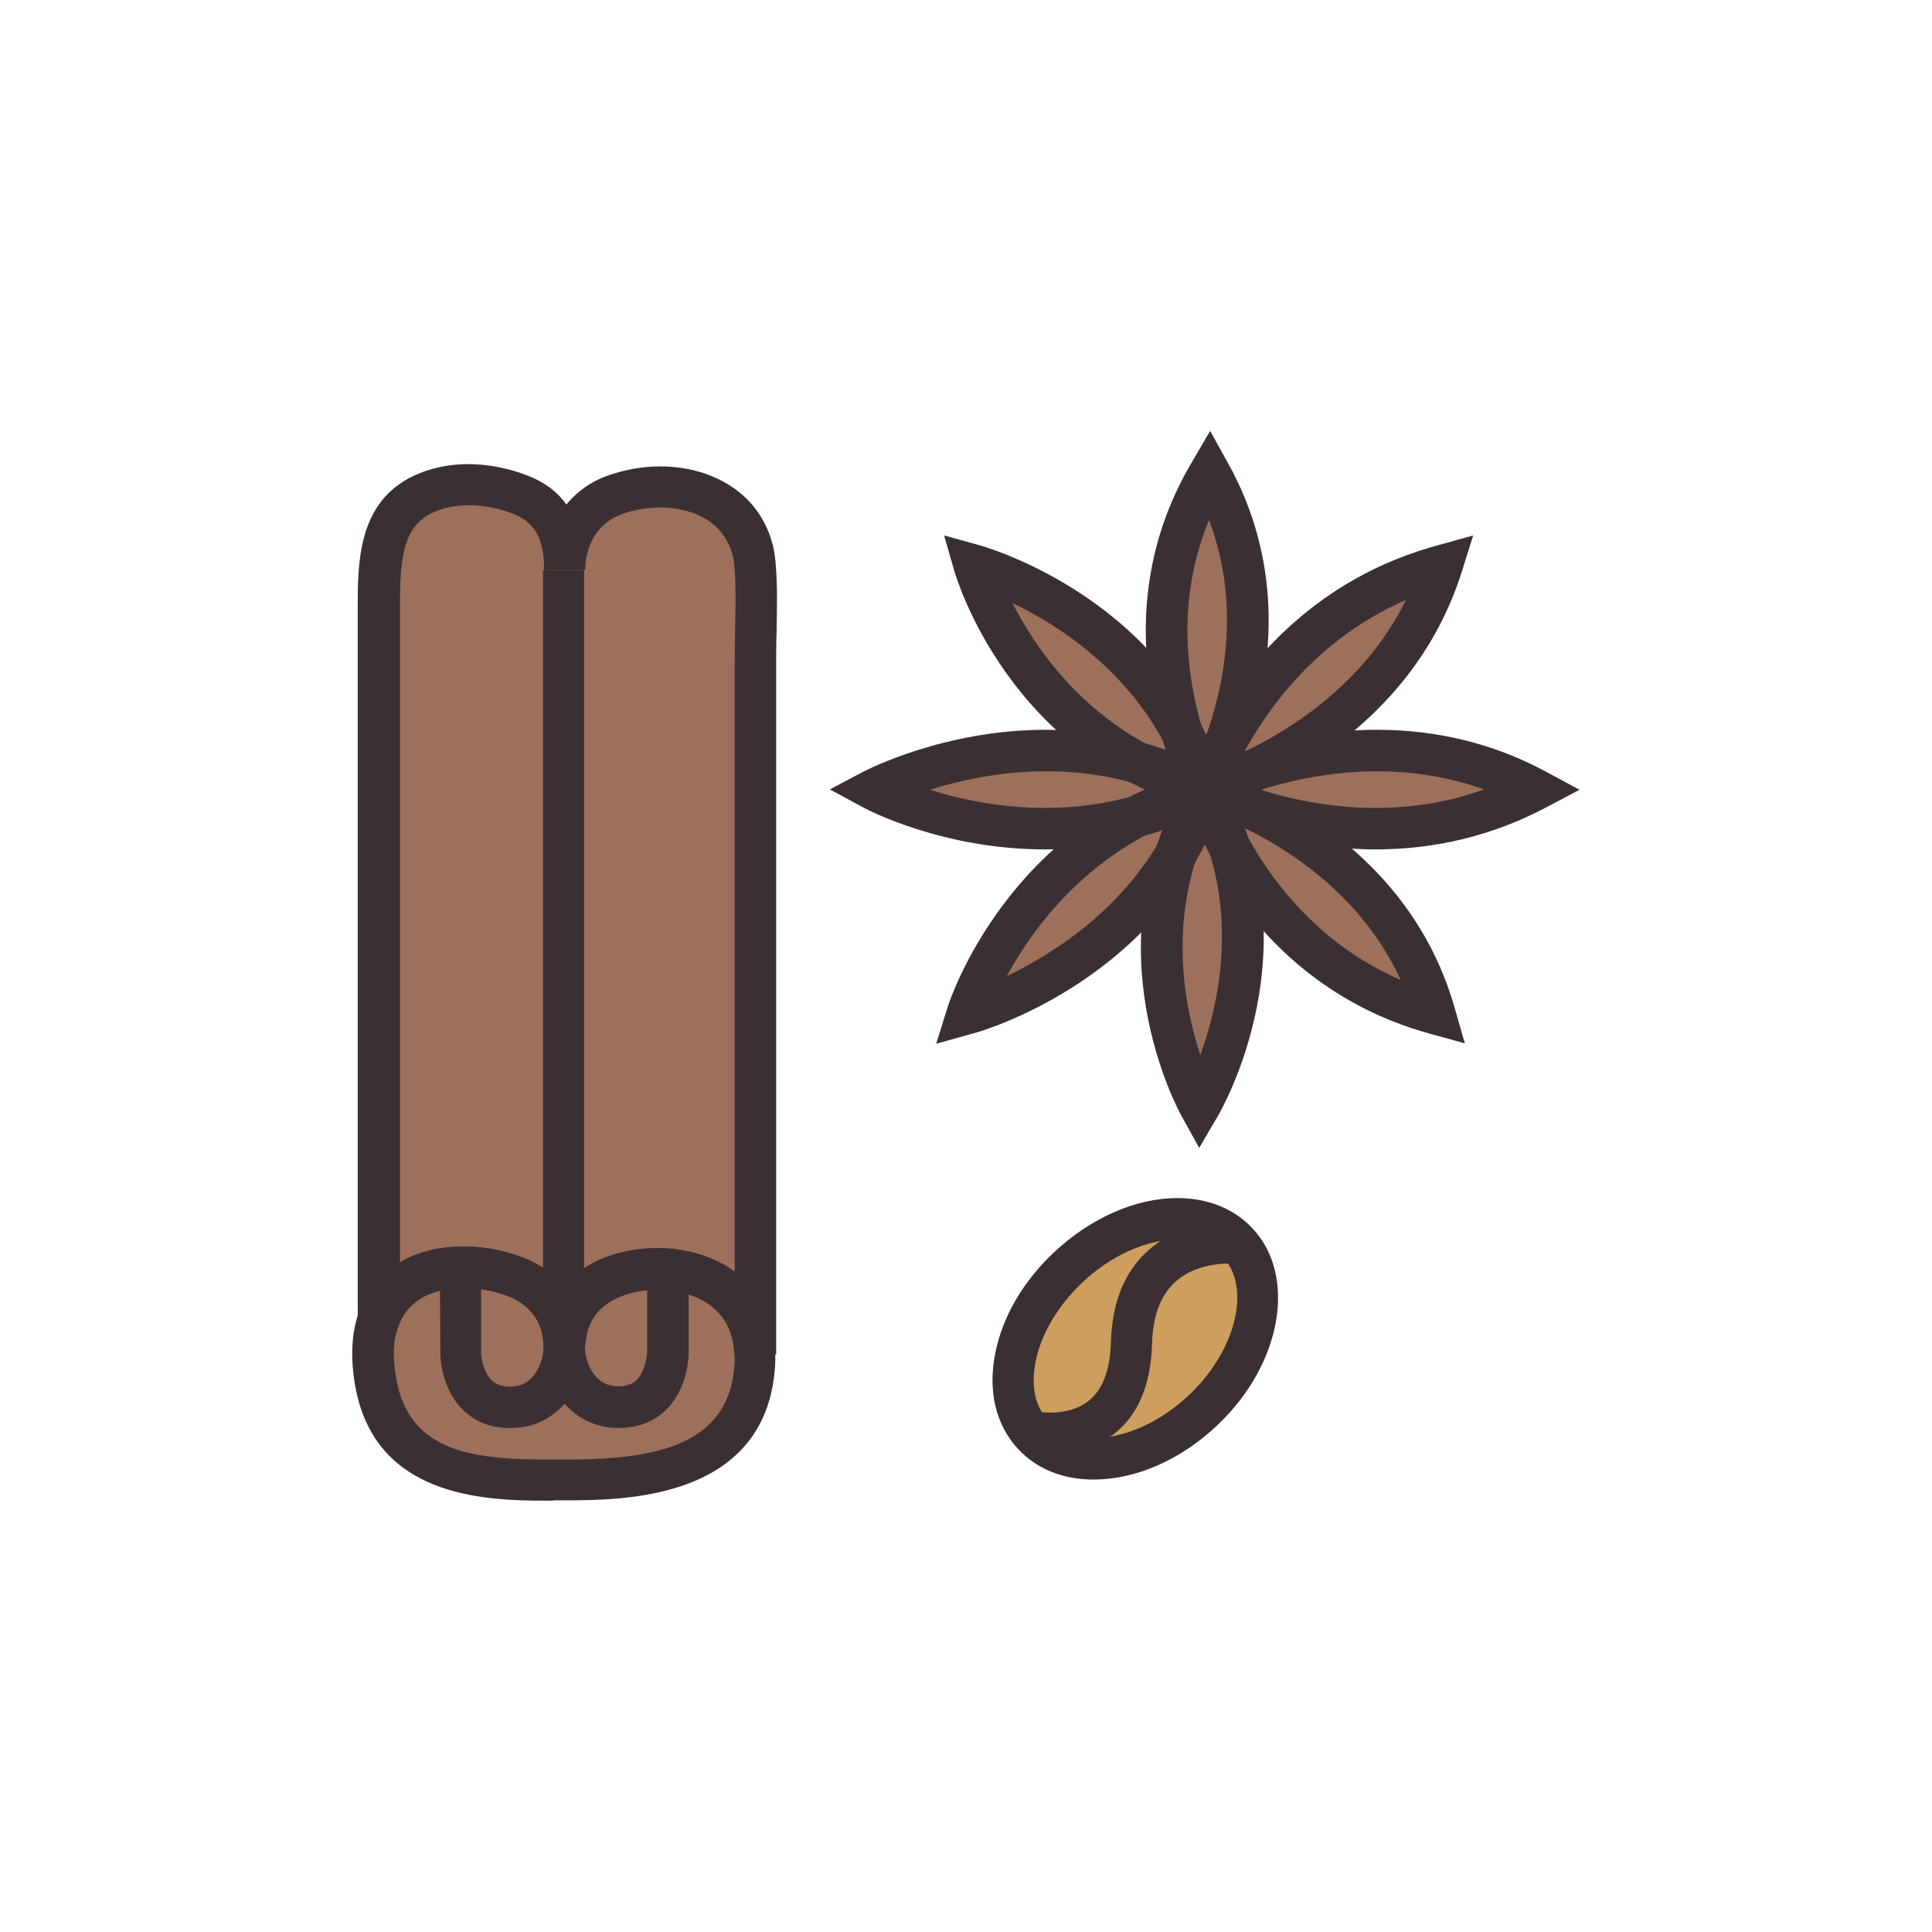
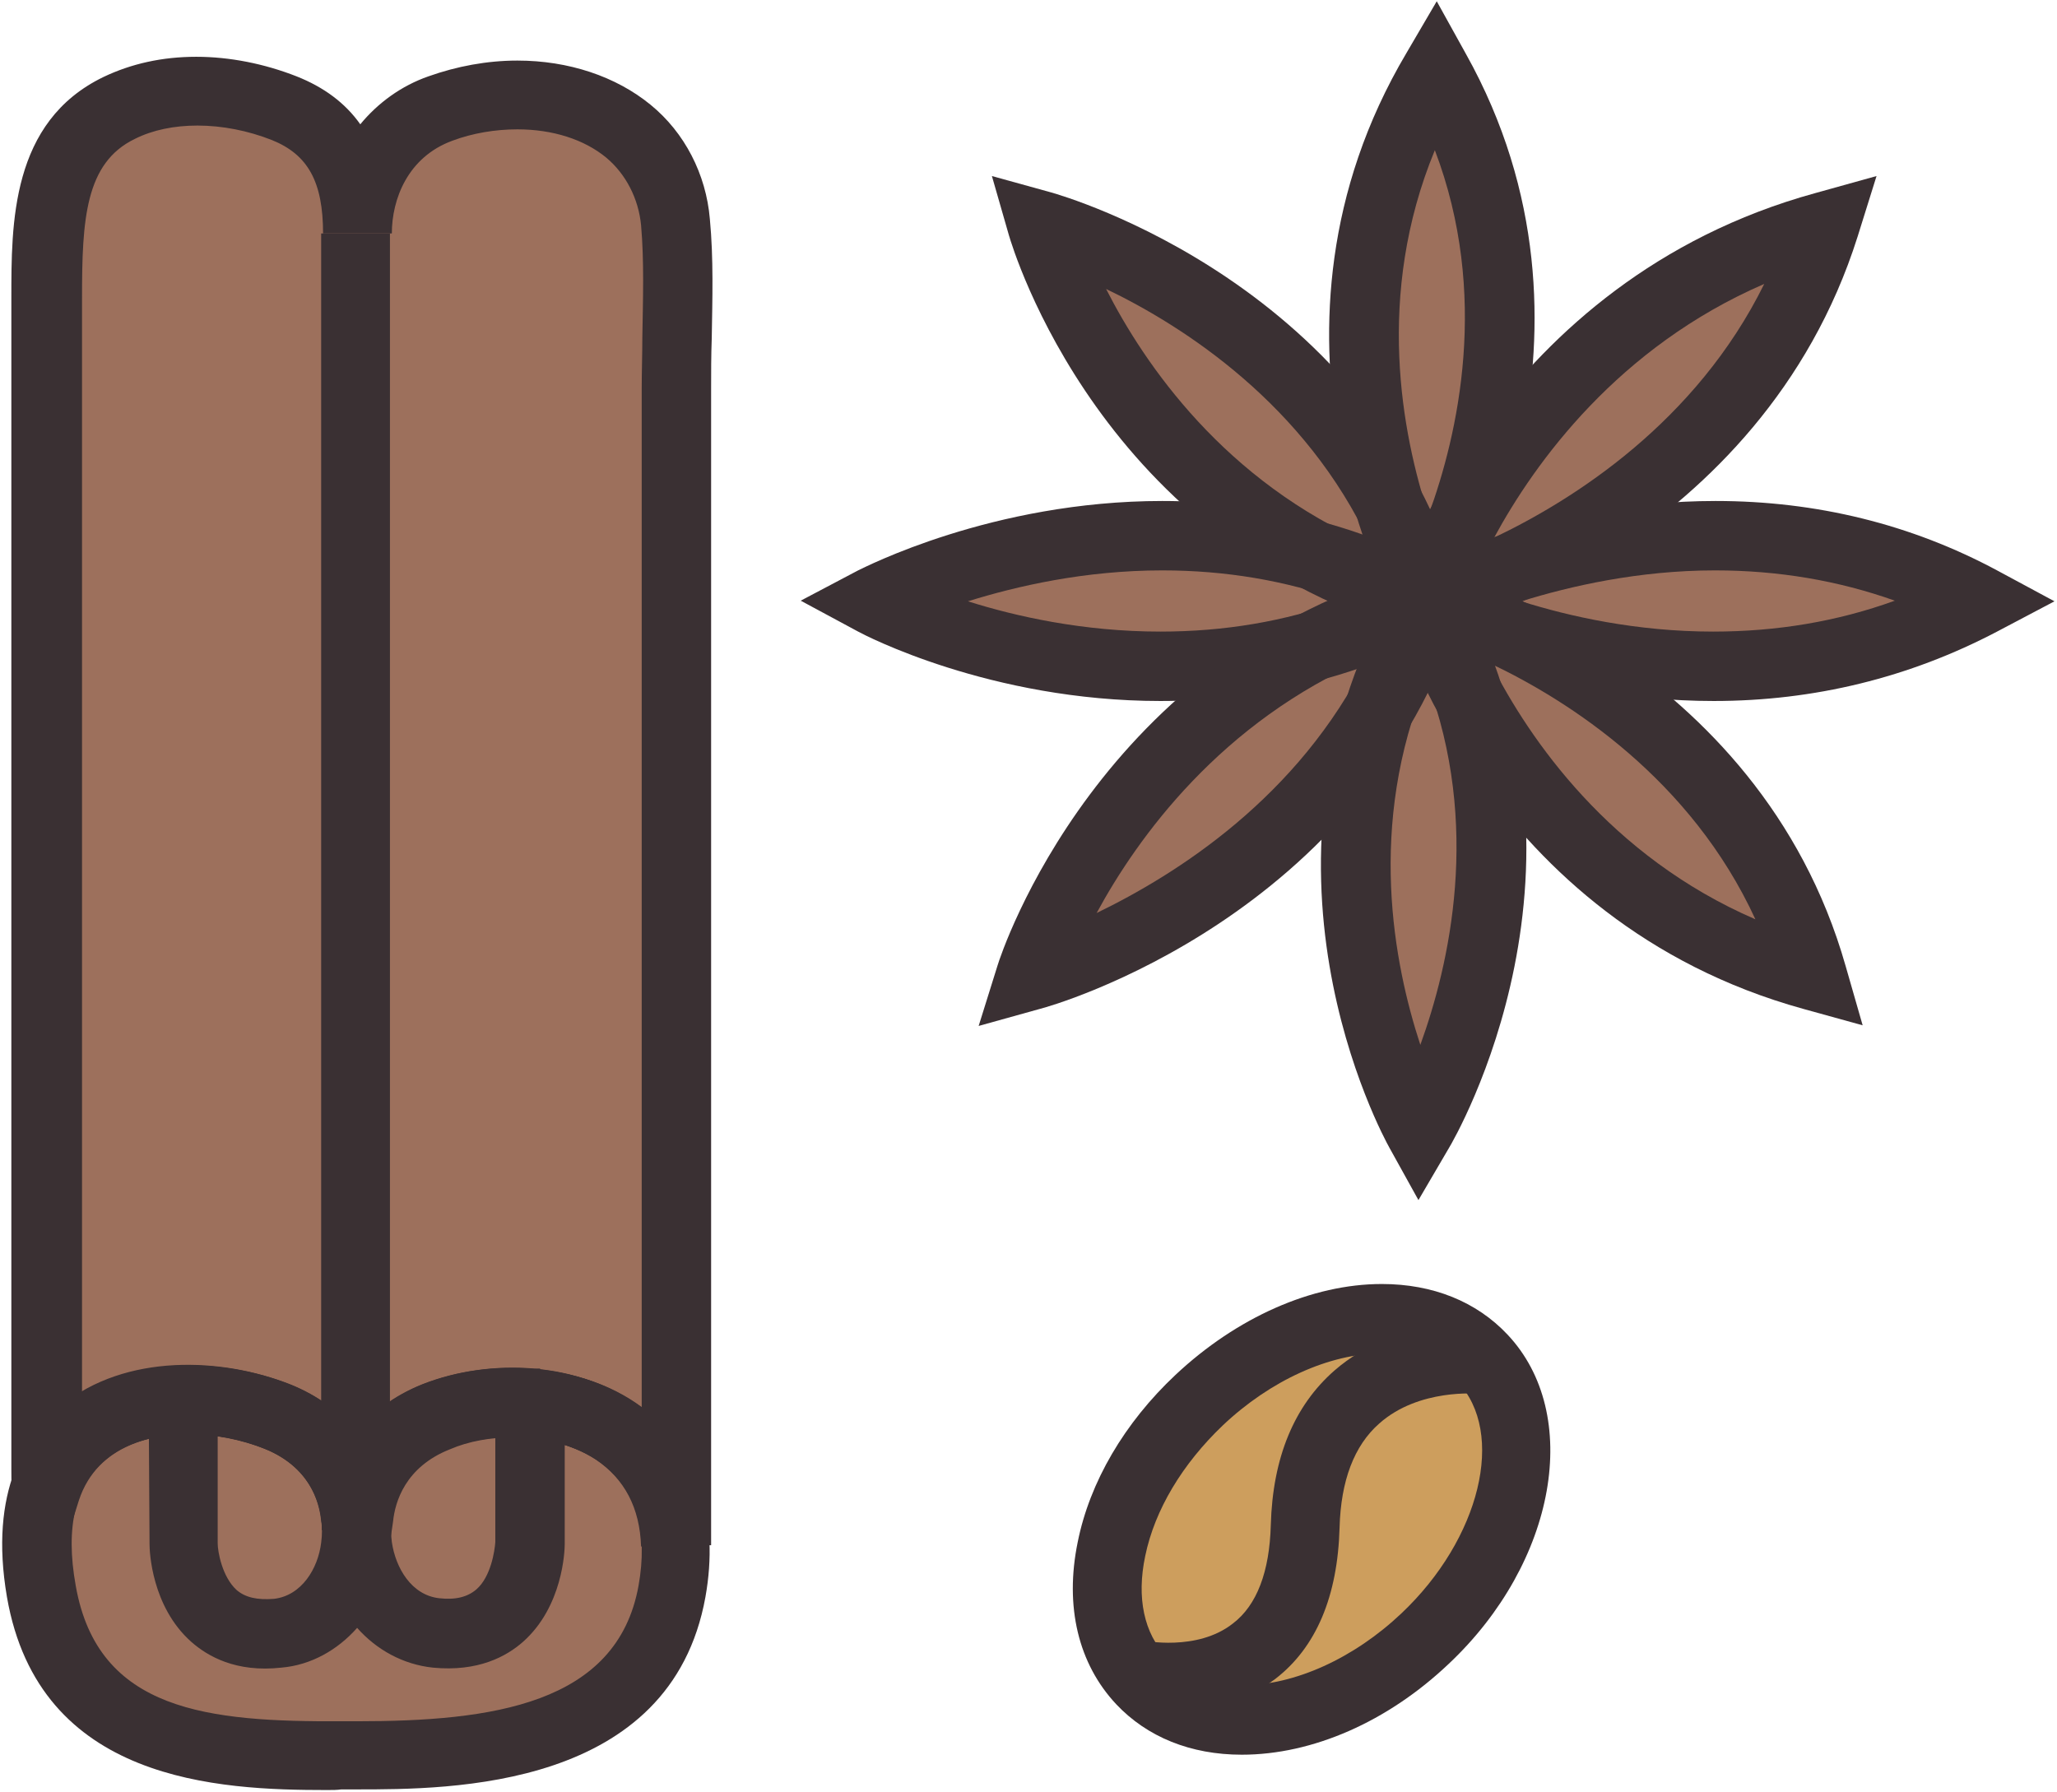
- <svg xmlns="http://www.w3.org/2000/svg" version="1.1" id="Layer_1" x="0px" y="0px" width="512px" height="512px" viewBox="0 0 512 512" enable-background="new 0 0 512 512" xml:space="preserve">
-   <g>
-     <g>
-       <g>
-         <g>
-           <path fill="#9D705C" d="M177,336.4C180.9,336.4,177,336.4,177,336.4v22.2c0,0-0.2,15.7-14.9,14.2c-14.6-1.5-18.7-26.8,0-34.3      c16.4-6.5,42.3,0.6,37.4,27.7c-4.7,26-35.2,26-50,26c-17.1,0-45.2,1.4-50-26c-5.2-30.2,21-34.2,37.4-27.7      c18.7,7.5,14.6,32.8,0,34.3c-14.6,1.5-14.9-14.2-14.9-14.2v-22.8" />
+ <svg xmlns="http://www.w3.org/2000/svg" width="326px" height="284px" viewBox="0 0 326 284" version="1.1">
+   <defs />
+   <g id="Page-1" stroke="none" stroke-width="1" fill="none" fill-rule="evenodd">
+     <g id="cinnamon" fill-rule="nonzero">
+       <g id="Group" transform="translate(0, 9)">
+         <g transform="translate(5, 5)" fill="#9D705C" id="Shape">
+           <path d="M79,208.4 C82.9,208.4 79,208.4 79,208.4 L79,230.6 C79,230.6 78.8,246.3 64.1,244.8 C49.5,243.3 45.4,218 64.1,210.5 C80.5,204 106.4,211.1 101.5,238.2 C96.8,264.2 66.3,264.2 51.5,264.2 C34.4,264.2 6.3,265.6 1.5,238.2 C-3.7,208 22.5,204 38.9,210.5 C57.6,218 53.5,243.3 38.9,244.8 C24.3,246.3 24,230.6 24,230.6 L24,207.8" />
+           <path d="M2.2,222.1 C7.2,206.8 26.1,205.4 39,210.5 C46.9,213.7 50.8,220 51.4,226.4 C51.5,227.1 51.5,227.8 51.5,228.5" />
+           <path d="M51.5,228.5 C51.5,227.8 51.5,227.1 51.6,226.4 C52.3,220 56.1,213.6 64.1,210.5 C79,204.6 101.5,209.9 102.1,230.9" />
+           <path d="M102.1,47.6 L102.1,230.9 C101.5,209.9 79,204.6 64.1,210.5 C56.2,213.7 52.3,220.1 51.6,226.4 C51.5,226.4 51.4,226.4 51.4,226.4 C50.7,220 46.9,213.6 39,210.5 C26.1,205.4 7.3,206.7 2.2,222.1 C2.2,222.1 2.2,222.1 2.2,222.1 C2.1,222.1 2.2,213.6 2.2,213.1 L2.2,51.6 C2.2,45.7 2.2,39.8 2.2,33.9 C2.2,22.6 1.9,8.8 13.7,3.1 C21.7,-0.8 31.8,-0.1 39.9,3.2 C49.5,7 51.5,15.1 51.5,23.1 C51.5,15 55.8,6.5 64.7,3.2 C74.3,-0.3 86.5,0.2 94.5,6.8 C98.8,10.4 101.5,15.6 102,21.2 C102.7,29.9 102.1,38.9 102.1,47.6 Z" />
+           <path d="M51.4,23 L51.4,226.9" />
        </g>
-         <g>
-           <path fill="#9D705C" d="M100.2,350.1c5-15.3,23.9-16.7,36.8-11.6c7.9,3.2,11.8,9.5,12.4,15.9c0.1,0.7,0.1,1.4,0.1,2.1" />
-         </g>
-         <g>
-           <path fill="#9D705C" d="M149.5,356.5c0-0.7,0-1.4,0.1-2.1c0.7-6.4,4.5-12.8,12.5-15.9c14.9-5.9,37.4-0.6,38,20.4" />
-         </g>
-         <g>
-           <path fill="#9D705C" d="M200.1,175.6v183.3c-0.6-21-23.1-26.3-38-20.4c-7.9,3.2-11.8,9.6-12.5,15.9c-0.1,0-0.2,0-0.2,0      c-0.7-6.4-4.5-12.8-12.4-15.9c-12.9-5.1-31.7-3.8-36.8,11.6c0,0,0,0,0,0c-0.1,0,0-8.5,0-9V179.6c0-5.9,0-11.8,0-17.7      c0-11.3-0.3-25.1,11.5-30.8c8-3.9,18.1-3.2,26.2,0.1c9.6,3.8,11.6,11.9,11.6,19.9l0,0c0-8.1,4.3-16.6,13.2-19.9      c9.6-3.5,21.8-3,29.8,3.6c4.3,3.6,7,8.8,7.5,14.4C200.7,157.9,200.1,166.9,200.1,175.6z" />
-         </g>
-         <g>
-           <path fill="#9D705C" d="M149.4,354.4" />
-         </g>
-         <g>
-           <line fill="#9D705C" x1="149.4" y1="151" x2="149.4" y2="354.9" />
+         <g fill="#3A3033">
+           <path d="M51.8,274.7 C34.7,274.7 6.2,273.5 1.1,244.1 C-1.8,227.2 4.2,218.3 9.8,213.7 C19.9,205.5 35.2,206.1 45.9,210.4 C50.4,212.2 53.9,214.9 56.4,218 C58.9,214.9 62.4,212.2 66.9,210.4 C72.5,208.2 78.7,207.4 84.7,207.9 L85.6,207.9 L85.6,208 C92,208.7 98,211.1 102.6,214.8 C110.7,221.4 114,231.8 111.8,244.1 C106.3,274.6 71.4,274.6 56.5,274.6 L54.1,274.6 C53.4,274.7 52.7,274.7 51.8,274.7 Z M23.6,219 C21.1,219.6 18.7,220.7 16.8,222.3 C12,226.2 10.3,232.9 12,242.3 C15.5,262.3 33.1,263.9 54.2,263.8 L56.6,263.8 C77.8,263.8 97.8,261.2 101.2,242.3 C102.7,233.9 100.9,227.5 95.9,223.4 C94.1,221.9 91.9,220.8 89.5,220 L89.5,235.7 C89.5,236.8 89.2,245.6 82.9,251.2 C80.3,253.5 75.8,256 68.6,255.3 C63.9,254.8 59.7,252.5 56.6,249 C53.5,252.5 49.3,254.9 44.6,255.3 C37.4,256.1 32.9,253.5 30.3,251.2 C24,245.6 23.7,236.8 23.7,235.8 L23.6,219 Z M78.5,218.8 C76,219 73.5,219.6 71.1,220.5 C63.4,223.6 61.4,230.2 62.1,235.4 C62.7,239.5 65.2,243.8 69.6,244.3 C72.2,244.6 74.1,244.1 75.5,242.9 C77.8,240.9 78.4,236.8 78.5,235.4 L78.5,218.8 Z M34.5,218.6 L34.5,235.6 C34.5,236.9 35.2,240.9 37.5,243 C38.9,244.2 40.8,244.6 43.4,244.4 C47.8,243.9 50.4,239.6 50.9,235.5 C51.6,230.3 49.6,223.7 41.9,220.6 C39.7,219.7 37.2,219 34.5,218.6 Z" id="Shape" />
+           <path d="M62,233.5 L51,233.5 C51,233 51,232.5 50.9,232.1 C50.6,228.9 49,223.4 41.9,220.6 C34.5,217.7 25.8,217.5 19.9,220.3 C16.1,222.1 13.6,224.9 12.3,228.8 L2,225.4 C4.2,218.6 8.8,213.5 15.3,210.4 C23.9,206.4 35.7,206.4 46,210.4 C55,214 60.9,221.6 61.9,230.8 C61.9,231.6 62,232.5 62,233.5 Z" id="Shape" />
+           <path d="M101.6,236.1 C101.4,230 99,225.4 94.4,222.3 C88.3,218.3 78.7,217.6 71.1,220.6 C64,223.4 62.4,229 62.1,232 C62,232.5 62,233 62,233.5 L51,233.5 C51,232.6 51,231.7 51.1,230.9 C52.1,221.6 58,214 67,210.4 C77.9,206.1 91.3,207.2 100.3,213.1 C107.9,218.1 112.2,226.1 112.4,235.7 L101.6,236.1 Z" id="Shape" />
+           <path d="M61.4,238.3 L55.5,236.8 C55.3,236.8 55.2,236.7 55.1,236.7 L51.4,235.8 L51,232 C50.7,229 49.1,223.4 42,220.6 C38.3,219.1 34,218.3 30,218.3 C24.7,218.3 15.5,219.7 12.5,228.8 L11.3,232.6 L6.4,232.5 C1.8,231.7 1.8,227.7 1.8,223.9 C1.8,222.1 1.8,220.1 1.8,219 L1.8,218.2 L1.8,50.8 C1.8,46.9 1.8,42.9 1.8,39 L1.8,38.3 C1.8,26.5 1.7,10.3 16.4,3.2 C20.8,1.1 25.7,-1.42108547e-14 31.1,-1.42108547e-14 C36.4,-1.42108547e-14 41.9,1.1 47,3.1 C51.3,4.8 54.7,7.3 57.1,10.7 C59.9,7.3 63.6,4.6 67.9,3.1 C72.4,1.5 77.2,0.6 82,0.6 C90.1,0.6 97.6,3.1 103.1,7.6 C108.5,12 111.9,18.6 112.5,25.7 C113.1,32 112.9,38.4 112.8,44.6 C112.7,47.3 112.7,50 112.7,52.6 L112.7,235.9 L101.8,236.1 C101.3,219.6 84.8,218.8 81.4,218.8 C77.8,218.8 74.3,219.4 71.3,220.7 C64.2,223.5 62.6,229.1 62.3,232.1 L61.4,238.3 Z M29.9,207.4 C35.4,207.4 40.9,208.5 46,210.5 C50.3,212.2 53.9,214.8 56.5,218.1 C59.2,214.8 62.8,212.2 67.1,210.5 C71.5,208.8 76.4,207.9 81.3,207.9 C89.9,207.9 96.7,210.3 101.7,214 L101.7,52.6 C101.7,49.9 101.8,47.1 101.8,44.4 C101.9,38.5 102.1,32.4 101.6,26.7 C101.2,22.5 99.2,18.6 96.1,16 C92.6,13.1 87.6,11.5 82,11.5 C78.5,11.5 74.9,12.1 71.7,13.3 C64.6,15.9 62.1,22.6 62.1,28 L51.2,28 C51.2,19.8 48.8,15.5 43.1,13.2 C39.3,11.7 35.2,10.9 31.3,10.9 C27.6,10.9 24.2,11.6 21.4,13 C13.5,16.8 13,25.8 13,38.2 L13,38.9 C13,42.8 13,46.8 13,50.7 L13,56.6 L13,211.8 C17.3,209 23.2,207.4 29.9,207.4 Z" id="Shape" />
+           <rect id="Rectangle-path" x="50.9" y="28" width="10.9" height="203.8" />
        </g>
      </g>
-       <g>
-         <g>
-           <path fill="#3A3033" d="M144.8,397.7c-17.1,0-45.6-1.2-50.7-30.6c-2.9-16.9,3.1-25.8,8.7-30.4c10.1-8.2,25.4-7.6,36.1-3.3      c4.5,1.8,8,4.5,10.5,7.6c2.5-3.1,6-5.8,10.5-7.6c5.6-2.2,11.8-3,17.8-2.5h0.9v0.1c6.4,0.7,12.4,3.1,17,6.8      c8.1,6.6,11.4,17,9.2,29.3c-5.5,30.5-40.4,30.5-55.3,30.5h0l-2.4,0C146.4,397.7,145.7,397.7,144.8,397.7z M116.6,342      c-2.5,0.6-4.9,1.7-6.8,3.3c-4.8,3.9-6.5,10.6-4.8,20c3.5,20,21.1,21.6,42.2,21.5l2.4,0c21.2,0,41.2-2.6,44.6-21.5      c1.5-8.4-0.3-14.8-5.3-18.9c-1.8-1.5-4-2.6-6.4-3.4v15.7c0,1.1-0.3,9.9-6.6,15.5c-2.6,2.3-7.1,4.8-14.3,4.1      c-4.7-0.5-8.9-2.8-12-6.3c-3.1,3.5-7.3,5.9-12,6.3c-7.2,0.8-11.7-1.8-14.3-4.1c-6.3-5.6-6.6-14.4-6.6-15.4L116.6,342z       M171.5,341.8c-2.5,0.2-5,0.8-7.4,1.7c-7.7,3.1-9.7,9.7-9,14.9c0.6,4.1,3.1,8.4,7.5,8.9c2.6,0.3,4.5-0.2,5.9-1.4      c2.3-2,2.9-6.1,3-7.5L171.5,341.8z M127.5,341.6v17c0,1.3,0.7,5.3,3,7.4c1.4,1.2,3.3,1.6,5.9,1.4c4.4-0.5,7-4.8,7.5-8.9      c0.7-5.2-1.3-11.8-9-14.9C132.7,342.7,130.2,342,127.5,341.6z" />
+       <g id="Group" transform="translate(126, 0)">
+         <g transform="translate(12, 11)" fill="#9D705C" id="Shape">
+           <path d="M88.2,84.3 C88.2,84.3 113.1,42.3 89.5,0.3 C64.7,42.3 88.2,84.3 88.2,84.3 Z" />
+           <path d="M86.9,168.3 C86.9,168.3 111.8,126.3 88.2,84.3 C63.3,126.3 86.9,168.3 86.9,168.3 Z" />
+           <path d="M88.2,84.3 C88.2,84.3 131.7,107.5 175.9,84.3 C132.5,61 88.2,84.3 88.2,84.3 Z" />
+           <path d="M0.6,84.3 C0.6,84.3 44.1,107.5 88.3,84.3 C44.8,61 0.6,84.3 0.6,84.3 Z" />
+           <path d="M88.2,84.3 C88.2,84.3 136.6,71 151.1,24.9 C102.8,38.1 88.2,84.3 88.2,84.3 Z" />
+           <path d="M25.3,143.7 C25.3,143.7 73.7,130.4 88.2,84.3 C39.9,97.5 25.3,143.7 25.3,143.7 Z" />
+           <path d="M88.2,84.3 C88.2,84.3 101.3,130.4 149.3,143.7 C136.2,97.5 88.2,84.3 88.2,84.3 Z" />
+           <path d="M27.2,24.9 C27.2,24.9 40.3,71 88.3,84.3 C75.1,38.1 27.2,24.9 27.2,24.9 Z" />
        </g>
-         <g>
-           <path fill="#3A3033" d="M155,356.5H144c0-0.5,0-1-0.1-1.4c-0.3-3.2-1.9-8.7-9-11.5c-7.4-2.9-16.1-3.1-22-0.3      c-3.8,1.8-6.3,4.6-7.6,8.5L95,348.4c2.2-6.8,6.8-11.9,13.3-15c8.6-4,20.4-4,30.7,0c9,3.6,14.9,11.2,15.9,20.4      C154.9,354.6,155,355.5,155,356.5z" />
-         </g>
-         <g>
-           <path fill="#3A3033" d="M194.6,359.1c-0.2-6.1-2.6-10.7-7.2-13.8c-6.1-4-15.7-4.7-23.3-1.7c-7.1,2.8-8.7,8.4-9,11.4      c-0.1,0.5-0.1,1-0.1,1.5H144c0-0.9,0-1.8,0.1-2.6c1-9.3,6.9-16.9,15.9-20.5c10.9-4.3,24.3-3.2,33.3,2.7c7.6,5,11.9,13,12.1,22.6      L194.6,359.1z" />
-         </g>
-         <g>
-           <path fill="#3A3033" d="M154.4,361.3l-5.9-1.5c-0.2,0-0.3-0.1-0.4-0.1l-3.7-0.9l-0.4-3.8c-0.3-3-1.9-8.6-9-11.4      c-3.7-1.5-8-2.3-12-2.3c-5.3,0-14.5,1.4-17.5,10.5l-1.2,3.8l-4.9-0.1c-4.6-0.8-4.6-4.8-4.6-8.6c0-1.8,0-3.8,0-4.9l0-0.8l0-167.4      c0-3.9,0-7.9,0-11.8l0-0.7c0-11.8-0.1-28,14.6-35.1c4.4-2.1,9.3-3.2,14.7-3.2c5.3,0,10.8,1.1,15.9,3.1c4.3,1.7,7.7,4.2,10.1,7.6      c2.8-3.4,6.5-6.1,10.8-7.6c4.5-1.6,9.3-2.5,14.1-2.5c8.1,0,15.6,2.5,21.1,7c5.4,4.4,8.8,11,9.4,18.1c0.6,6.3,0.4,12.7,0.3,18.9      c-0.1,2.7-0.1,5.4-0.1,8v183.3l-10.9,0.2c-0.5-16.5-17-17.3-20.4-17.3c-3.6,0-7.1,0.6-10.1,1.9c-7.1,2.8-8.7,8.4-9,11.4      L154.4,361.3z M122.9,330.4c5.5,0,11,1.1,16.1,3.1c4.3,1.7,7.9,4.3,10.5,7.6c2.7-3.3,6.3-5.9,10.6-7.6c4.4-1.7,9.3-2.6,14.2-2.6      c8.6,0,15.4,2.4,20.4,6.1V175.6c0-2.7,0.1-5.5,0.1-8.2c0.1-5.9,0.3-12-0.2-17.7c-0.4-4.2-2.4-8.1-5.5-10.7      c-3.5-2.9-8.5-4.5-14.1-4.5c-3.5,0-7.1,0.6-10.3,1.8c-7.1,2.6-9.6,9.3-9.6,14.7h-10.9c0-8.2-2.4-12.5-8.1-14.8      c-3.8-1.5-7.9-2.3-11.8-2.3c-3.7,0-7.1,0.7-9.9,2.1c-7.9,3.8-8.4,12.8-8.4,25.2l0,0.7c0,3.9,0,7.9,0,11.8l0,5.9v155.2      C110.3,332,116.2,330.4,122.9,330.4z" />
-         </g>
-         <g>
-           <rect x="143.9" y="151" fill="#3A3033" width="10.9" height="203.8" />
+         <g fill="#3A3033" id="Shape">
+           <path d="M100.1,106.2 L95.5,97.9 C94.5,96.1 70.7,52.6 96.9,8.4 L101.7,0.2 L106.3,8.5 C131.1,52.8 106,96.2 104.9,98 L100.1,106.2 Z M101.4,23.8 C91.9,46.8 96.2,68.8 100.4,81.6 C105.1,68.8 110.1,46.7 101.4,23.8 Z" />
+           <path d="M98.8,190.2 L94.2,181.9 C93.2,180.1 69.4,136.6 95.6,92.4 L100.4,84.2 L105,92.5 C129.8,136.8 104.7,180.2 103.6,182 L98.8,190.2 Z M100.1,107.8 C90.6,130.8 94.9,152.8 99.1,165.6 C103.7,152.9 108.8,130.8 100.1,107.8 Z" />
+           <path d="M145.6,111.1 C145.5,111.1 145.5,111.1 145.6,111.1 C118.6,111.1 98.6,100.6 97.7,100.1 L88.6,95.2 L97.7,90.4 C98.6,90 118.9,79.4 145.9,79.4 C161.9,79.4 176.9,83.1 190.5,90.4 L199.6,95.3 L190.5,100.1 C176.6,107.4 161.5,111.1 145.6,111.1 Z M115.1,95.3 C122.7,97.7 133.4,100.1 145.5,100.1 C145.5,100.1 145.5,100.1 145.5,100.1 C155.6,100.1 165.2,98.5 174.3,95.2 C165.3,92 155.8,90.4 145.8,90.4 C133.7,90.4 122.8,92.9 115.1,95.3 Z" />
+           <path d="M57.9,111.1 C57.9,111.1 57.9,111.1 57.9,111.1 C30.9,111.1 10.9,100.6 10,100.1 L0.9,95.2 L10,90.4 C10.9,90 31.2,79.4 58.2,79.4 C74.2,79.4 89.2,83.1 102.8,90.4 L111.9,95.3 L102.8,100.1 C89,107.4 73.8,111.1 57.9,111.1 Z M27.4,95.3 C35,97.7 45.7,100.1 57.9,100.1 C57.9,100.1 57.9,100.1 57.9,100.1 C68,100.1 77.6,98.5 86.7,95.2 C77.7,92 68.2,90.4 58.2,90.4 C45.9,90.4 35.1,92.9 27.4,95.3 Z" />
+           <path d="M92,103.2 L95,93.6 C95.6,91.6 111.1,44.5 161.7,30.6 L171.4,27.9 L168.4,37.5 C153.1,85.9 103.8,100 101.7,100.5 L92,103.2 Z M153.6,45 C130.5,55 117.3,73.2 110.8,85.2 C123.4,79.2 142.8,66.9 153.6,45 Z" />
+           <path d="M29.1,162.6 L32.1,153 C32.7,151 48.2,103.9 98.8,90 L108.5,87.3 L105.5,96.9 C90.2,145.3 40.9,159.4 38.8,159.9 L29.1,162.6 Z M90.7,104.4 C67.5,114.4 54.3,132.7 47.8,144.7 C60.4,138.6 79.8,126.4 90.7,104.4 Z" />
+           <path d="M169.2,162.5 L159.8,159.9 C109.5,146 95.5,98.7 94.9,96.7 L92.2,87.3 L101.6,89.9 C103.7,90.5 152.7,104.6 166.5,153.1 L169.2,162.5 Z M110.3,105.2 C116.4,117.2 129.1,135.7 152.2,145.7 C142,123.5 122.7,111.1 110.3,105.2 Z" />
+           <path d="M108.2,103.1 L98.8,100.5 C48.5,86.6 34.5,39.3 33.9,37.3 L31.2,27.9 L40.6,30.5 C42.7,31.1 91.7,45.2 105.5,93.7 L108.2,103.1 Z M49.3,45.8 C55.4,57.8 68.1,76.3 91.2,86.3 C80.9,64.1 61.6,51.7 49.3,45.8 Z" />
        </g>
      </g>
-     </g>
-     <g>
-       <g>
-         <g>
-           <path fill="#9D705C" d="M319.2,209.3c0,0,24.9-42,1.3-84C295.7,167.3,319.2,209.3,319.2,209.3z" />
+       <g id="Group" transform="translate(162, 196)">
+         <g fill="#CD9E5D">
+           <ellipse id="Oval" transform="translate(45.87146, 44.87564) rotate(46.60464) translate(-45.87146, -44.87564) " cx="45.871" cy="44.876" rx="26.099" ry="37.198" />
+           <path d="M72.9,19.3 C72.9,19.3 45.7,16.3 44.9,45.8 C44.1,75.3 17.9,69.3 17.9,69.3" id="Shape" />
        </g>
-         <g>
-           <path fill="#9D705C" d="M317.9,293.3c0,0,24.9-42,1.3-84C294.3,251.3,317.9,293.3,317.9,293.3z" />
-         </g>
-         <g>
-           <path fill="#9D705C" d="M319.2,209.3c0,0,43.5,23.2,87.7,0C363.5,186,319.2,209.3,319.2,209.3z" />
-         </g>
-         <g>
-           <path fill="#9D705C" d="M231.6,209.3c0,0,43.5,23.2,87.7,0C275.8,186,231.6,209.3,231.6,209.3z" />
-         </g>
-         <g>
-           <path fill="#9D705C" d="M319.2,209.3c0,0,48.4-13.3,62.9-59.4C333.8,163.1,319.2,209.3,319.2,209.3z" />
-         </g>
-         <g>
-           <path fill="#9D705C" d="M256.3,268.7c0,0,48.4-13.3,62.9-59.4C270.9,222.5,256.3,268.7,256.3,268.7z" />
-         </g>
-         <g>
-           <path fill="#9D705C" d="M319.2,209.3c0,0,13.1,46.1,61.1,59.4C367.2,222.5,319.2,209.3,319.2,209.3z" />
-         </g>
-         <g>
-           <path fill="#9D705C" d="M258.2,149.9c0,0,13.1,46.1,61.1,59.4C306.1,163.1,258.2,149.9,258.2,149.9z" />
-         </g>
-       </g>
-       <g>
-         <g>
-           <path fill="#3A3033" d="M319.1,220.2l-4.6-8.3c-1-1.8-24.8-45.3,1.4-89.5l4.8-8.2l4.6,8.3c24.8,44.3-0.3,87.7-1.4,89.5      L319.1,220.2z M320.4,137.8c-9.5,23-5.2,45-1,57.8C324.1,182.8,329.1,160.7,320.4,137.8z" />
-         </g>
-         <g>
-           <path fill="#3A3033" d="M317.8,304.2l-4.6-8.3c-1-1.8-24.8-45.3,1.4-89.5l4.8-8.2l4.6,8.3c24.8,44.3-0.3,87.7-1.4,89.5      L317.8,304.2z M319.1,221.8c-9.5,23-5.2,45-1,57.8C322.7,266.9,327.8,244.8,319.1,221.8z" />
-         </g>
-         <g>
-           <path fill="#3A3033" d="M364.6,225.1C364.5,225.1,364.5,225.1,364.6,225.1c-27,0-47-10.5-47.9-11l-9.1-4.9l9.1-4.8      c0.9-0.4,21.2-11,48.2-11c16,0,31,3.7,44.6,11l9.1,4.9l-9.1,4.8C395.6,221.4,380.5,225.1,364.6,225.1z M334.1,209.3      c7.6,2.4,18.3,4.8,30.4,4.8c0,0,0,0,0,0c10.1,0,19.7-1.6,28.8-4.9c-9-3.2-18.5-4.8-28.5-4.8      C352.7,204.4,341.8,206.9,334.1,209.3z" />
-         </g>
-         <g>
-           <path fill="#3A3033" d="M276.9,225.1C276.9,225.1,276.9,225.1,276.9,225.1c-27,0-47-10.5-47.9-11l-9.1-4.9l9.1-4.8      c0.9-0.4,21.2-11,48.2-11c16,0,31,3.7,44.6,11l9.1,4.9l-9.1,4.8C308,221.4,292.8,225.1,276.9,225.1z M246.4,209.3      c7.6,2.4,18.3,4.8,30.5,4.8c0,0,0,0,0,0c10.1,0,19.7-1.6,28.8-4.9c-9-3.2-18.5-4.8-28.5-4.8      C264.9,204.4,254.1,206.9,246.4,209.3z" />
-         </g>
-         <g>
-           <path fill="#3A3033" d="M311,217.2l3-9.6c0.6-2,16.1-49.1,66.7-63l9.7-2.7l-3,9.6c-15.3,48.4-64.6,62.5-66.7,63L311,217.2z       M372.6,159c-23.1,10-36.3,28.2-42.8,40.2C342.4,193.2,361.8,180.9,372.6,159z" />
-         </g>
-         <g>
-           <path fill="#3A3033" d="M248.1,276.6l3-9.6c0.6-2,16.1-49.1,66.7-63l9.7-2.7l-3,9.6c-15.3,48.4-64.6,62.5-66.7,63L248.1,276.6z       M309.7,218.4c-23.2,10-36.4,28.3-42.9,40.3C279.4,252.6,298.8,240.4,309.7,218.4z" />
-         </g>
-         <g>
-           <path fill="#3A3033" d="M388.2,276.5l-9.4-2.6c-50.3-13.9-64.3-61.2-64.9-63.2l-2.7-9.4l9.4,2.6c2.1,0.6,51.1,14.7,64.9,63.2      L388.2,276.5z M329.3,219.2c6.1,12,18.8,30.5,41.9,40.5C361,237.5,341.7,225.1,329.3,219.2z" />
-         </g>
-         <g>
-           <path fill="#3A3033" d="M327.2,217.1l-9.4-2.6c-50.3-13.9-64.3-61.2-64.9-63.2l-2.7-9.4l9.4,2.6c2.1,0.6,51.1,14.7,64.9,63.2      L327.2,217.1z M268.3,159.8c6.1,12,18.8,30.5,41.9,40.5C299.9,178.1,280.6,165.7,268.3,159.8z" />
-         </g>
-       </g>
-     </g>
-     <g>
-       <g>
-         <g>
-           <ellipse transform="matrix(0.687 0.7266 -0.7266 0.687 352.0235 -107.5746)" fill="#CD9E5D" cx="300.9" cy="354.9" rx="26.1" ry="37.2" />
-         </g>
-         <g>
-           <path fill="#CD9E5D" d="M327.9,329.3c0,0-27.2-3-28,26.5c-0.8,29.5-27,23.5-27,23.5" />
-         </g>
-       </g>
-       <g>
-         <g>
-           <path fill="#3A3033" d="M289.8,392.1c-8.1,0-15-2.8-19.9-8c-6-6.4-8.2-15.5-6.1-25.7c1.9-9.5,7.4-18.9,15.5-26.5      c9.7-9.1,21.6-14.4,32.7-14.4c8.1,0,15,2.8,19.9,8c11.9,12.6,7.8,36.1-9.3,52.2C312.9,386.9,301,392.1,289.8,392.1z M312,328.5      c-8.3,0-17.7,4.3-25.2,11.4c-6.4,6.1-10.8,13.4-12.3,20.7c-1.4,6.6-0.2,12.3,3.4,16c3.5,3.8,8.5,4.5,12,4.5      c8.3,0,17.7-4.3,25.2-11.4c12.5-11.8,16.6-28.6,8.9-36.7C320.4,329.3,315.5,328.5,312,328.5z" />
-         </g>
-         <g>
-           <path fill="#3A3033" d="M278.2,385.3c-3.7,0-6.2-0.6-6.5-0.6l2.4-10.7c0.1,0,8.6,1.8,14.3-2.7c3.8-2.9,5.8-8.2,6-15.6      c0.3-10.7,3.7-18.9,10.1-24.5c10-8.7,23.4-7.3,24-7.2l-1.2,10.9c-0.1,0-9.4-0.9-15.7,4.7c-4,3.5-6.1,9.1-6.3,16.5      c-0.3,10.9-3.7,19-10.2,24C289.5,384.3,282.9,385.3,278.2,385.3z" />
+         <g transform="translate(8, 7)" fill="#3A3033" id="Shape">
+           <path d="M26.8,75.1 C18.7,75.1 11.8,72.3 6.9,67.1 C0.9,60.7 -1.3,51.6 0.8,41.4 C2.7,31.9 8.2,22.5 16.3,14.9 C26,5.8 37.9,0.5 49,0.5 C57.1,0.5 64,3.3 68.9,8.5 C80.8,21.1 76.7,44.6 59.6,60.7 C49.9,69.9 38,75.1 26.8,75.1 Z M49,11.5 C40.7,11.5 31.3,15.8 23.8,22.9 C17.4,29 13,36.3 11.5,43.6 C10.1,50.2 11.3,55.9 14.9,59.6 C18.4,63.4 23.4,64.1 26.9,64.1 C35.2,64.1 44.6,59.8 52.1,52.7 C64.6,40.9 68.7,24.1 61,16 C57.4,12.3 52.5,11.5 49,11.5 Z" />
+           <path d="M15.2,68.3 C11.5,68.3 9,67.7 8.7,67.7 L11.1,57 C11.2,57 19.7,58.8 25.4,54.3 C29.2,51.4 31.2,46.1 31.4,38.7 C31.7,28 35.1,19.8 41.5,14.2 C51.5,5.5 64.9,6.9 65.5,7 L64.3,17.9 C64.2,17.9 54.9,17 48.6,22.6 C44.6,26.1 42.5,31.7 42.3,39.1 C42,50 38.6,58.1 32.1,63.1 C26.5,67.3 19.9,68.3 15.2,68.3 Z" />
        </g>
      </g>
    </g>
  </g>
</svg>
